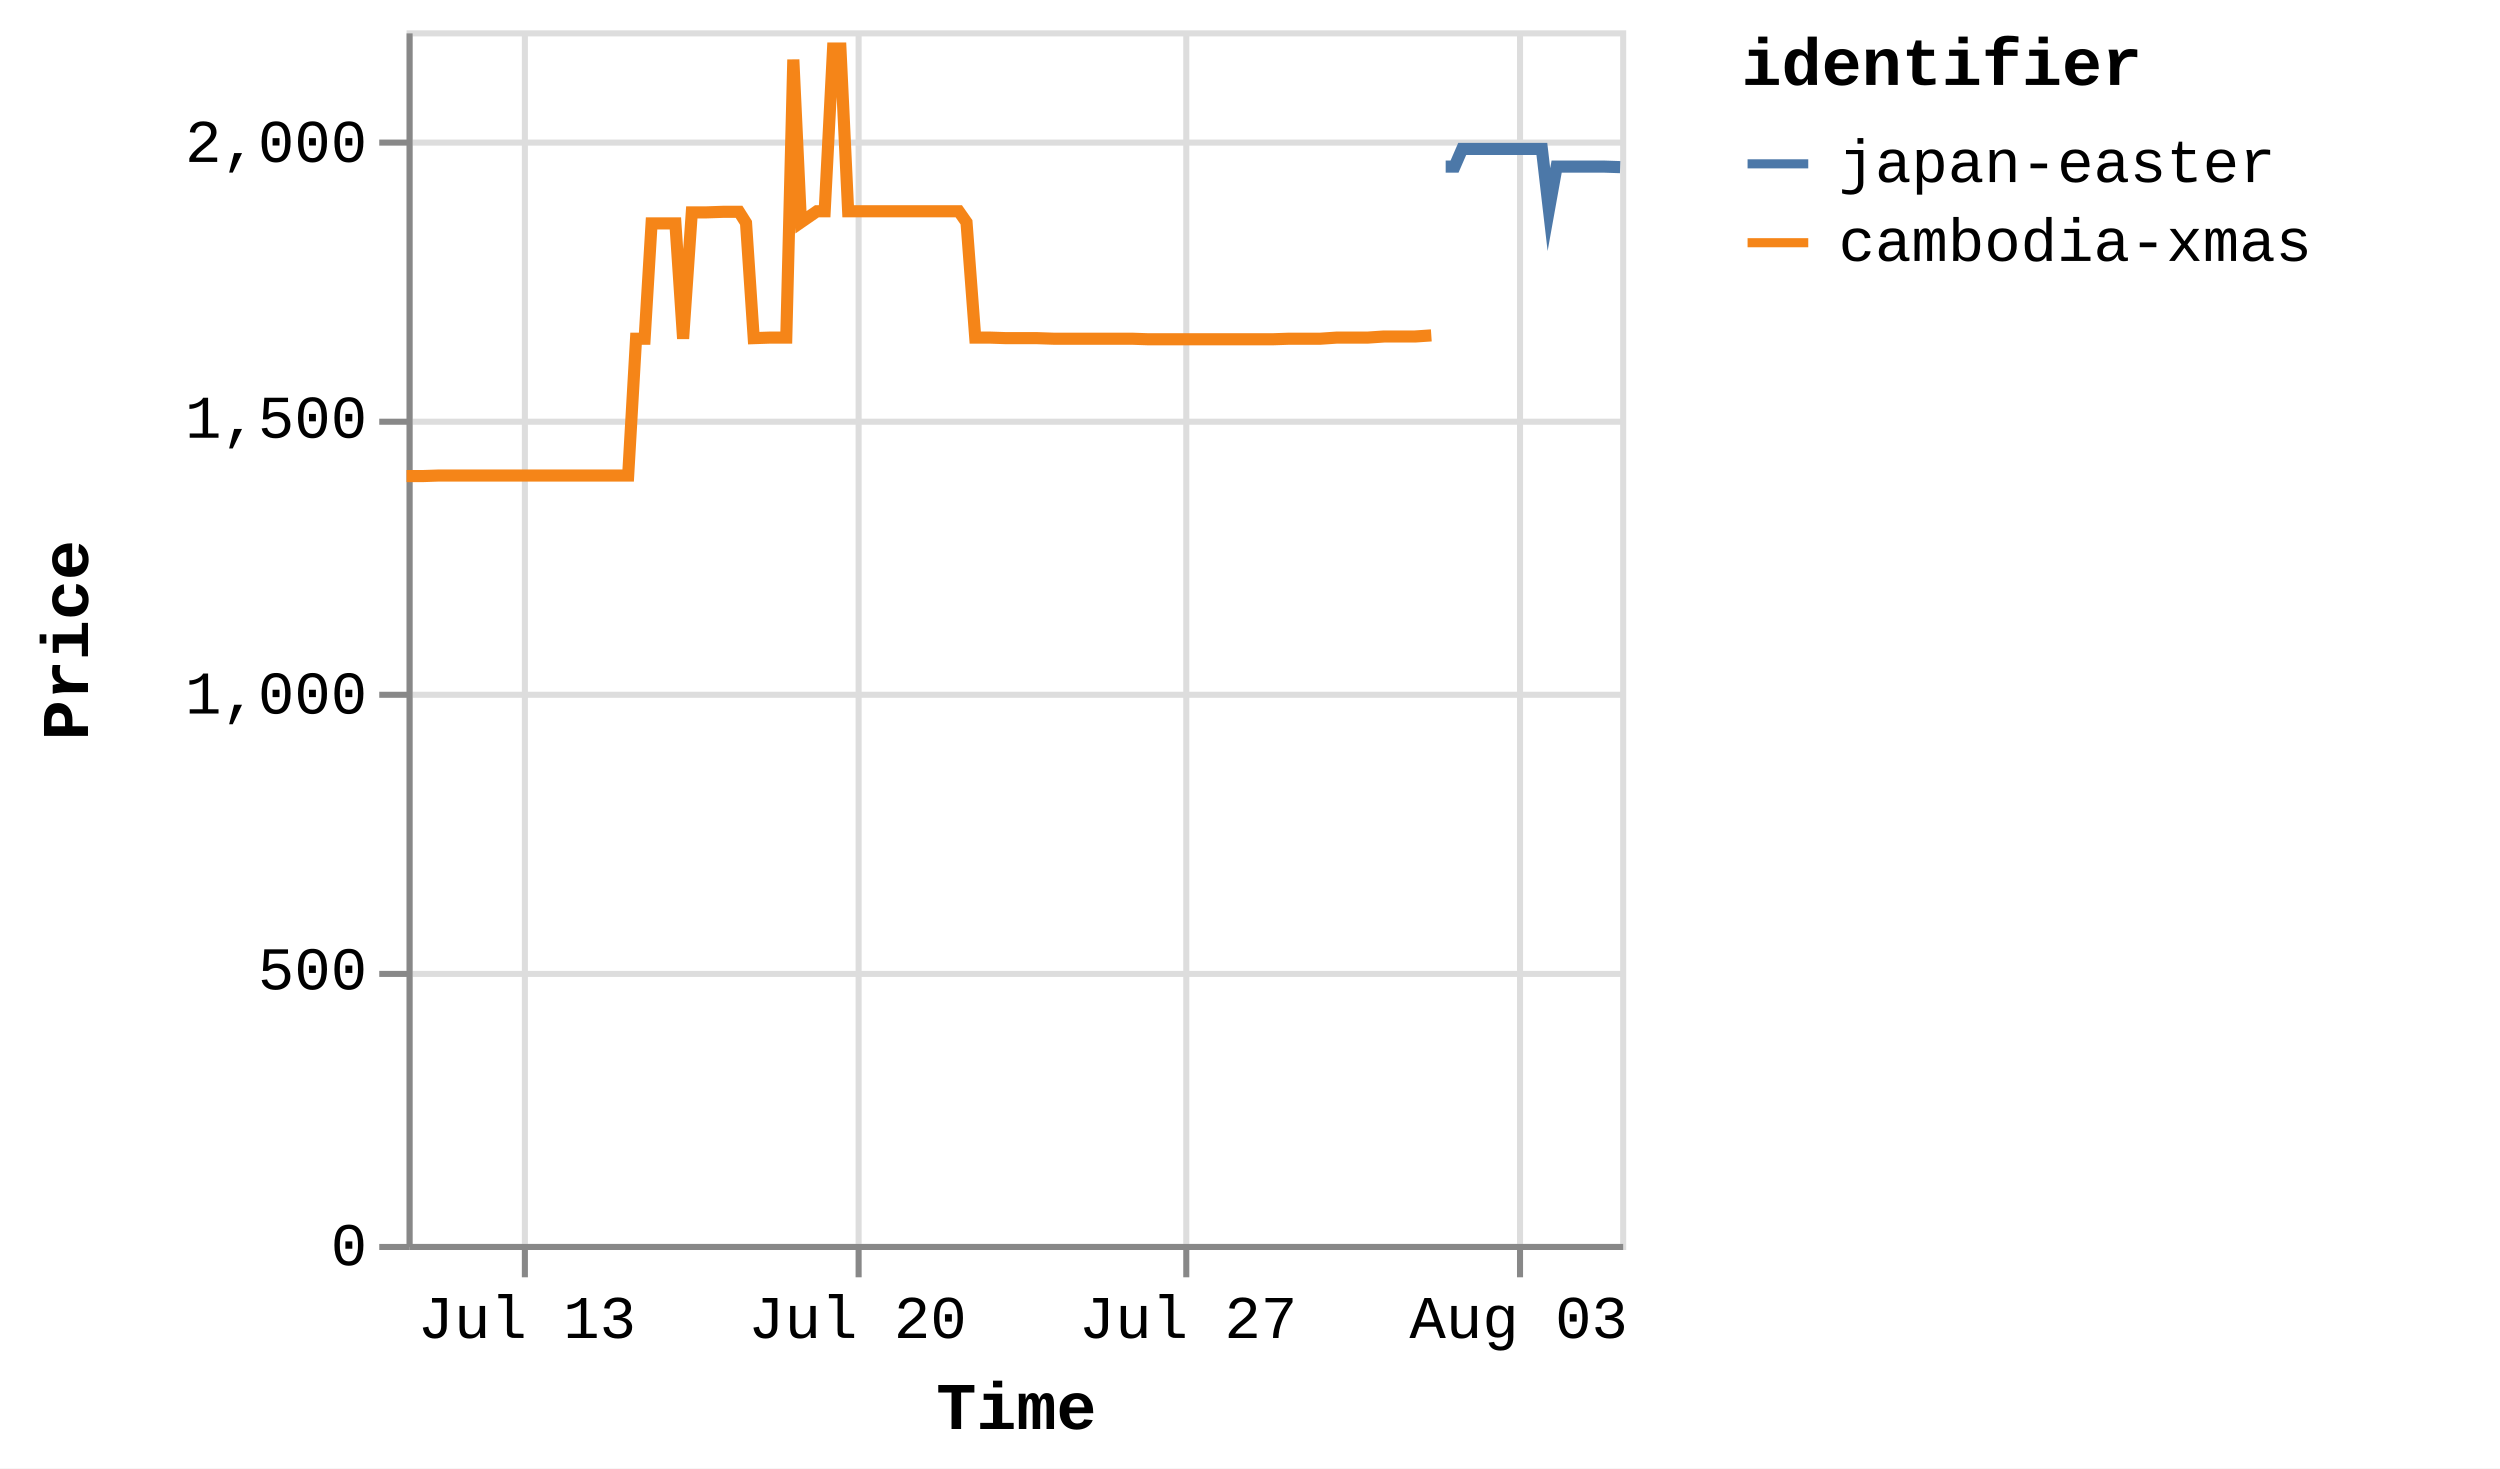
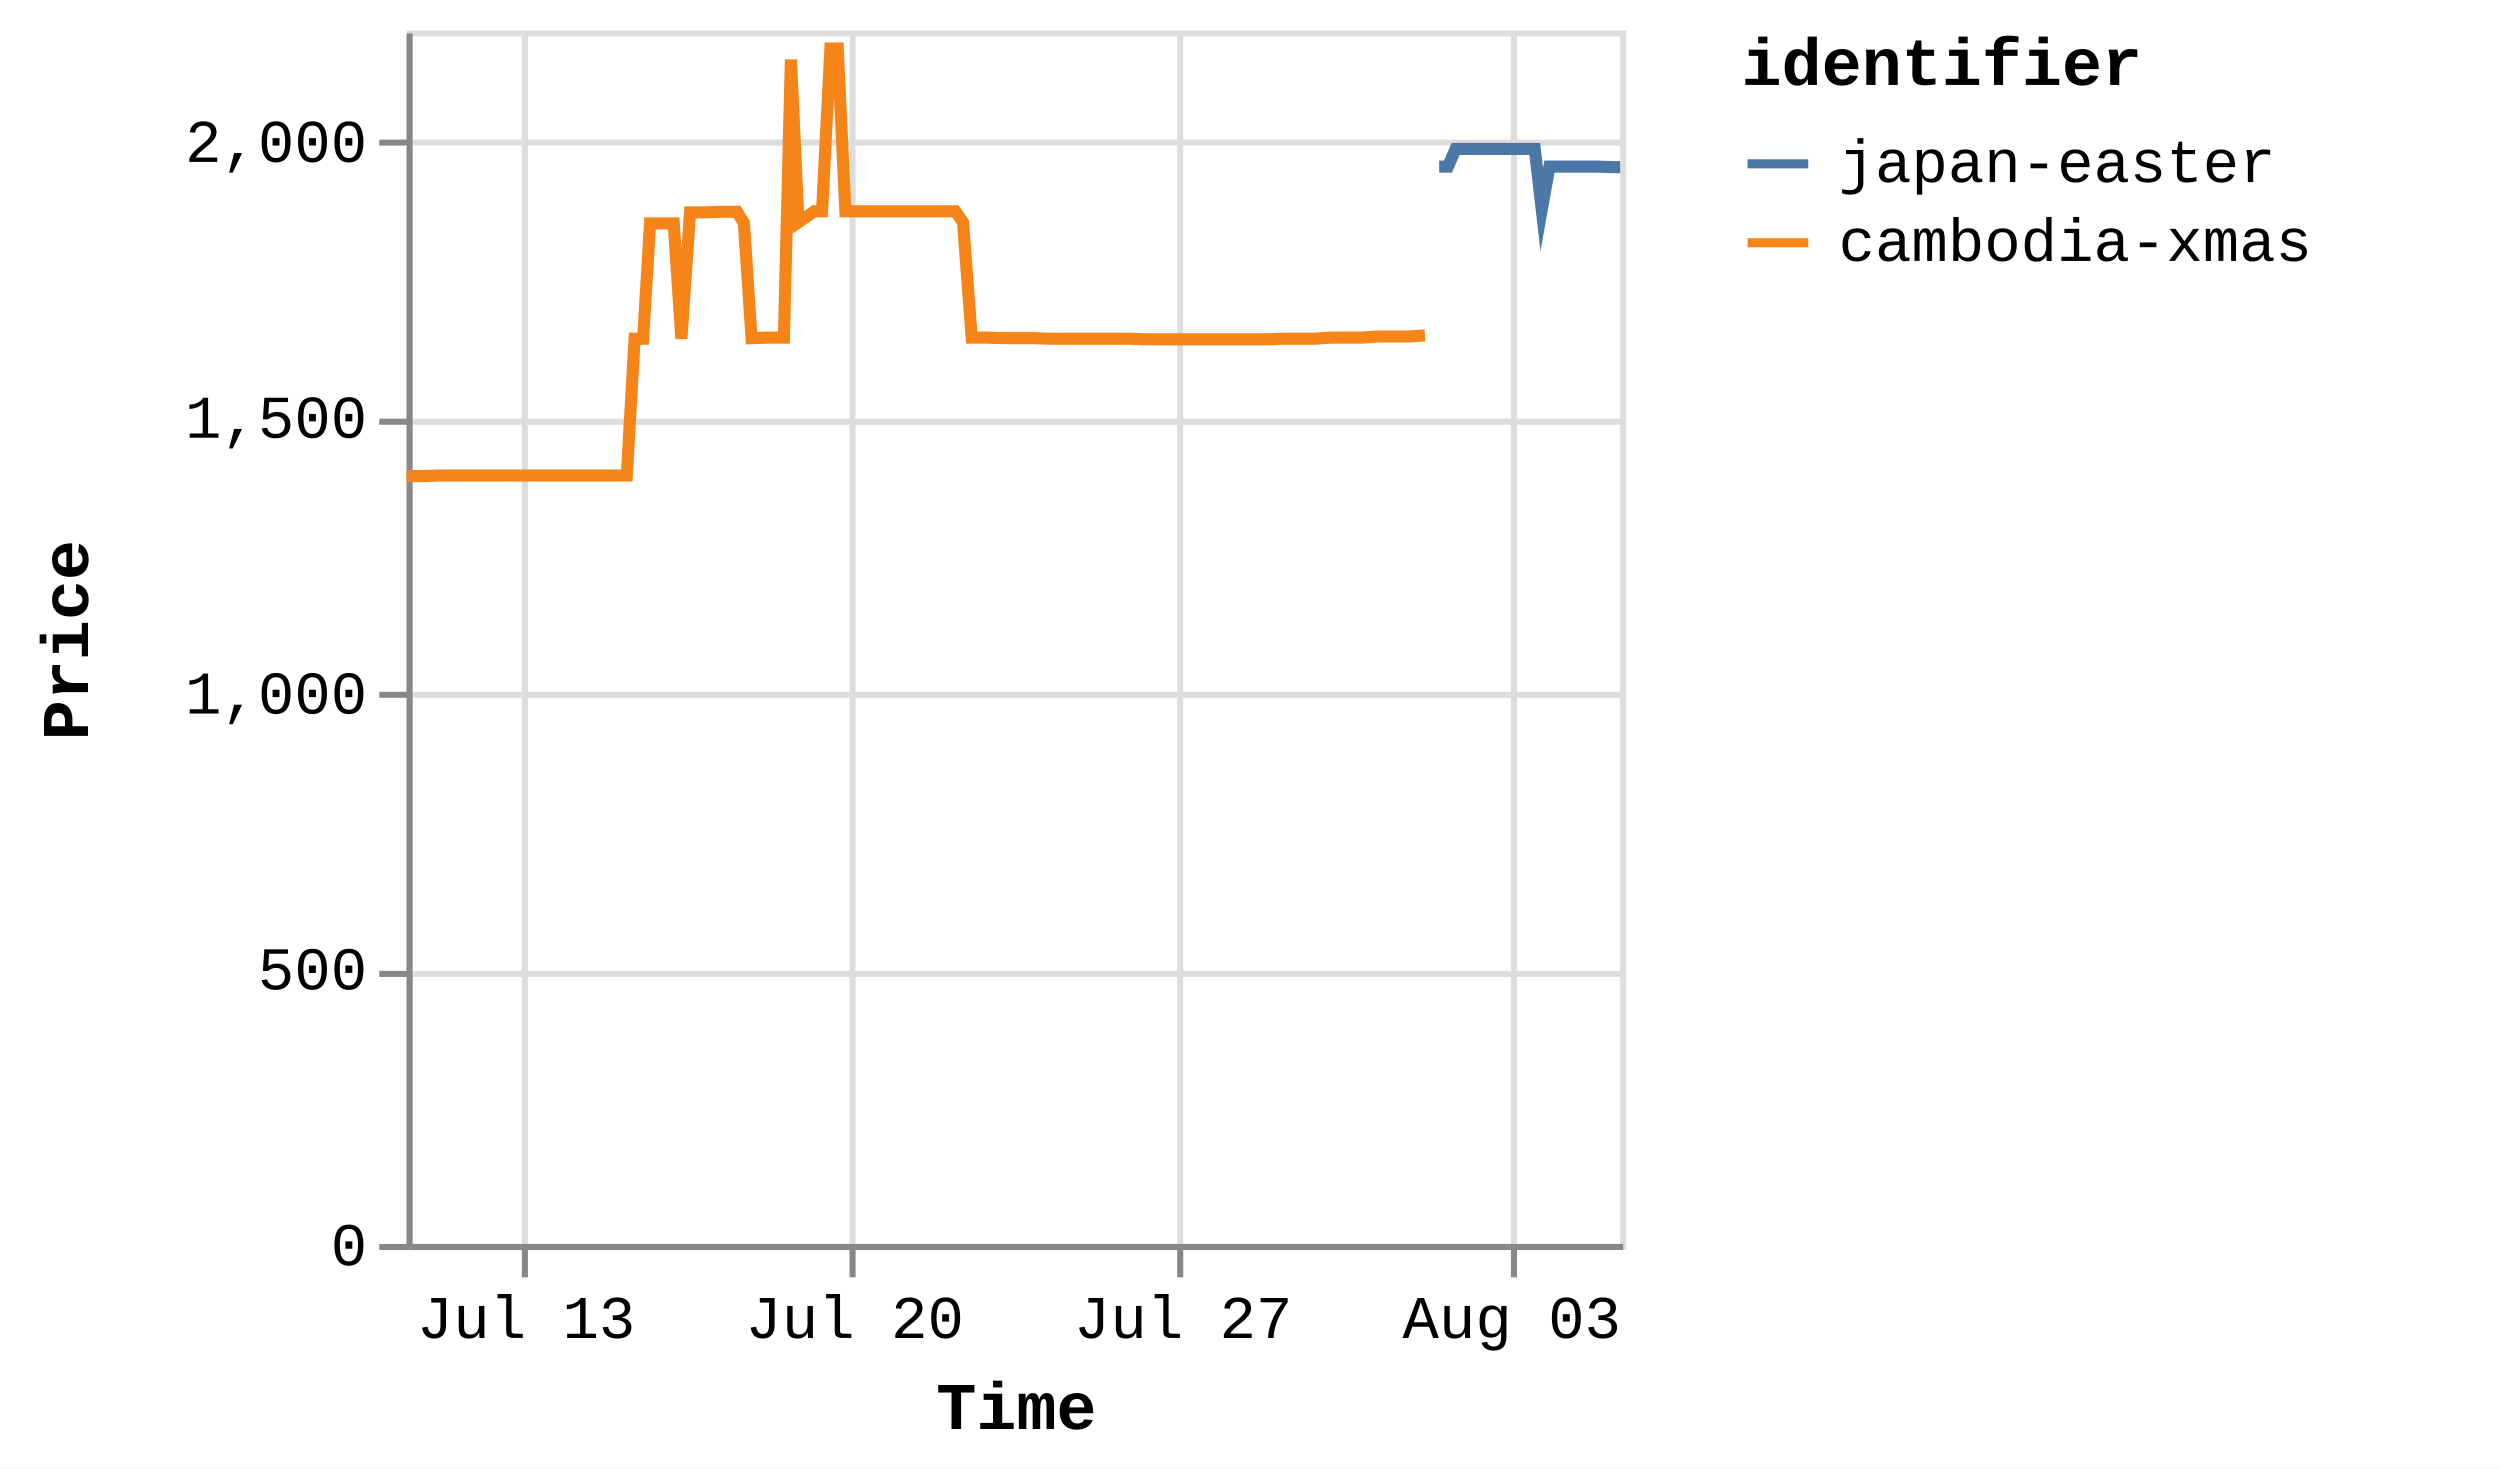
<svg xmlns="http://www.w3.org/2000/svg" version="1.1" class="marks" width="412" height="242" viewBox="0 0 412 242">
  <rect width="412" height="242" fill="white" />
  <g fill="none" stroke-miterlimit="10" transform="translate(67,5)">
    <g class="mark-group role-frame root" role="graphics-object" aria-roledescription="group mark container">
      <g transform="translate(0,0)">
        <path class="background" aria-hidden="true" d="M0.5,0.5h200v200h-200Z" stroke="#ddd" />
        <g>
          <g class="mark-group role-axis" aria-hidden="true">
            <g transform="translate(0.5,200.5)">
              <path class="background" aria-hidden="true" d="M0,0h0v0h0Z" pointer-events="none" />
              <g>
                <g class="mark-rule role-axis-grid" pointer-events="none">
                  <line transform="translate(19,-200)" x2="0" y2="200" stroke="#ddd" stroke-width="1" opacity="1" />
-                   <line transform="translate(74,-200)" x2="0" y2="200" stroke="#ddd" stroke-width="1" opacity="1" />
-                   <line transform="translate(128,-200)" x2="0" y2="200" stroke="#ddd" stroke-width="1" opacity="1" />
-                   <line transform="translate(183,-200)" x2="0" y2="200" stroke="#ddd" stroke-width="1" opacity="1" />
+                   <line transform="translate(73,-200)" x2="0" y2="200" stroke="#ddd" stroke-width="1" opacity="1" />
+                   <line transform="translate(127,-200)" x2="0" y2="200" stroke="#ddd" stroke-width="1" opacity="1" />
+                   <line transform="translate(182,-200)" x2="0" y2="200" stroke="#ddd" stroke-width="1" opacity="1" />
                </g>
              </g>
              <path class="foreground" aria-hidden="true" d="" pointer-events="none" display="none" />
            </g>
          </g>
          <g class="mark-group role-axis" aria-hidden="true">
            <g transform="translate(0.5,0.5)">
              <path class="background" aria-hidden="true" d="M0,0h0v0h0Z" pointer-events="none" />
              <g>
                <g class="mark-rule role-axis-grid" pointer-events="none">
                  <line transform="translate(0,200)" x2="200" y2="0" stroke="#ddd" stroke-width="1" opacity="1" />
                  <line transform="translate(0,155)" x2="200" y2="0" stroke="#ddd" stroke-width="1" opacity="1" />
                  <line transform="translate(0,109)" x2="200" y2="0" stroke="#ddd" stroke-width="1" opacity="1" />
                  <line transform="translate(0,64)" x2="200" y2="0" stroke="#ddd" stroke-width="1" opacity="1" />
                  <line transform="translate(0,18)" x2="200" y2="0" stroke="#ddd" stroke-width="1" opacity="1" />
                </g>
              </g>
              <path class="foreground" aria-hidden="true" d="" pointer-events="none" display="none" />
            </g>
          </g>
-           <g class="mark-group role-axis" role="graphics-symbol" aria-roledescription="axis" aria-label="X-axis titled 'Time' for a time scale with values from Thursday, 10 July 2025, 12:25:32 PM to Tuesday, 05 August 2025, 5:06:33 AM">
+           <g class="mark-group role-axis" role="graphics-symbol" aria-roledescription="axis" aria-label="X-axis titled 'Time' for a time scale with values from Thursday, 10 July 2025, 12:25:32 PM to Tuesday, 05 August 2025, 8:59:16 AM">
            <g transform="translate(0.5,200.5)">
              <path class="background" aria-hidden="true" d="M0,0h0v0h0Z" pointer-events="none" />
              <g>
                <g class="mark-rule role-axis-tick" pointer-events="none">
                  <line transform="translate(19,0)" x2="0" y2="5" stroke="#888" stroke-width="1" opacity="1" />
-                   <line transform="translate(74,0)" x2="0" y2="5" stroke="#888" stroke-width="1" opacity="1" />
-                   <line transform="translate(128,0)" x2="0" y2="5" stroke="#888" stroke-width="1" opacity="1" />
-                   <line transform="translate(183,0)" x2="0" y2="5" stroke="#888" stroke-width="1" opacity="1" />
+                   <line transform="translate(73,0)" x2="0" y2="5" stroke="#888" stroke-width="1" opacity="1" />
+                   <line transform="translate(127,0)" x2="0" y2="5" stroke="#888" stroke-width="1" opacity="1" />
+                   <line transform="translate(182,0)" x2="0" y2="5" stroke="#888" stroke-width="1" opacity="1" />
                </g>
                <g class="mark-text role-axis-label" pointer-events="none">
-                   <text text-anchor="middle" transform="translate(19.32083,15)" font-family="Liberation Mono" font-size="10px" fill="#000" opacity="1">Jul 13</text>
-                   <text text-anchor="middle" transform="translate(73.80582,15)" font-family="Liberation Mono" font-size="10px" fill="#000" opacity="1">Jul 20</text>
-                   <text text-anchor="middle" transform="translate(128.2908,15)" font-family="Liberation Mono" font-size="10px" fill="#000" opacity="1">Jul 27</text>
-                   <text text-anchor="middle" transform="translate(182.7758,15)" font-family="Liberation Mono" font-size="10px" fill="#000" opacity="1">Aug 03</text>
+                   <text text-anchor="middle" transform="translate(19.20007,15)" font-family="Liberation Mono" font-size="10px" fill="#000" opacity="1">Jul 13</text>
+                   <text text-anchor="middle" transform="translate(73.34453,15)" font-family="Liberation Mono" font-size="10px" fill="#000" opacity="1">Jul 20</text>
+                   <text text-anchor="middle" transform="translate(127.489,15)" font-family="Liberation Mono" font-size="10px" fill="#000" opacity="1">Jul 27</text>
+                   <text text-anchor="middle" transform="translate(181.6335,15)" font-family="Liberation Mono" font-size="10px" fill="#000" opacity="1">Aug 03</text>
                </g>
                <g class="mark-rule role-axis-domain" pointer-events="none">
                  <line transform="translate(0,0)" x2="200" y2="0" stroke="#888" stroke-width="1" opacity="1" />
                </g>
                <g class="mark-text role-axis-title" pointer-events="none">
                  <text text-anchor="middle" transform="translate(100,30)" font-family="Liberation Mono" font-size="11px" font-weight="bold" fill="#000" opacity="1">Time</text>
                </g>
              </g>
              <path class="foreground" aria-hidden="true" d="" pointer-events="none" display="none" />
            </g>
          </g>
          <g class="mark-group role-axis" role="graphics-symbol" aria-roledescription="axis" aria-label="Y-axis titled 'Price' for a linear scale with values from 0 to 2,200">
            <g transform="translate(0.5,0.5)">
              <path class="background" aria-hidden="true" d="M0,0h0v0h0Z" pointer-events="none" />
              <g>
                <g class="mark-rule role-axis-tick" pointer-events="none">
                  <line transform="translate(0,200)" x2="-5" y2="0" stroke="#888" stroke-width="1" opacity="1" />
                  <line transform="translate(0,155)" x2="-5" y2="0" stroke="#888" stroke-width="1" opacity="1" />
                  <line transform="translate(0,109)" x2="-5" y2="0" stroke="#888" stroke-width="1" opacity="1" />
                  <line transform="translate(0,64)" x2="-5" y2="0" stroke="#888" stroke-width="1" opacity="1" />
                  <line transform="translate(0,18)" x2="-5" y2="0" stroke="#888" stroke-width="1" opacity="1" />
                </g>
                <g class="mark-text role-axis-label" pointer-events="none">
                  <text text-anchor="end" transform="translate(-7,203)" font-family="Liberation Mono" font-size="10px" fill="#000" opacity="1">0</text>
                  <text text-anchor="end" transform="translate(-7,157.5455)" font-family="Liberation Mono" font-size="10px" fill="#000" opacity="1">500</text>
                  <text text-anchor="end" transform="translate(-7,112.0909)" font-family="Liberation Mono" font-size="10px" fill="#000" opacity="1">1,000</text>
                  <text text-anchor="end" transform="translate(-7,66.63636)" font-family="Liberation Mono" font-size="10px" fill="#000" opacity="1">1,500</text>
                  <text text-anchor="end" transform="translate(-7,21.18182)" font-family="Liberation Mono" font-size="10px" fill="#000" opacity="1">2,000</text>
                </g>
                <g class="mark-rule role-axis-domain" pointer-events="none">
                  <line transform="translate(0,200)" x2="0" y2="-200" stroke="#888" stroke-width="1" opacity="1" />
                </g>
                <g class="mark-text role-axis-title" pointer-events="none">
                  <text text-anchor="middle" transform="translate(-51,100) rotate(-90) translate(0,-2)" font-family="Liberation Mono" font-size="11px" font-weight="bold" fill="#000" opacity="1">Price</text>
                </g>
              </g>
              <path class="foreground" aria-hidden="true" d="" pointer-events="none" display="none" />
            </g>
          </g>
          <g class="mark-group role-scope pathgroup" role="graphics-object" aria-roledescription="group mark container">
            <g transform="translate(0,0)">
              <path class="background" aria-hidden="true" d="M0,0h200v200h-200Z" />
              <g>
                <g class="mark-line role-mark marks" role="graphics-object" aria-roledescription="line mark container">
-                   <path aria-label="Time: Jul 10, 2025; Price: 1392; identifier: cambodia-xmas" role="graphics-symbol" aria-roledescription="line mark" d="M0,73.455L0.105,73.455L1.464,73.455L2.723,73.455L5.377,73.364L6.646,73.364L8.071,73.364L9.237,73.364L10.507,73.364L13.137,73.364L14.416,73.364L15.798,73.364L17.005,73.364L18.281,73.364L20.938,73.364L22.2,73.364L23.586,73.364L24.791,73.364L26.063,73.364L28.74,73.364L30.022,73.364L31.439,73.364L32.595,73.364L33.862,73.364L36.521,73.364L37.821,50.818L39.233,50.818L40.381,31.818L41.648,31.818L44.305,31.818L45.575,50.818L47.011,30L48.169,30L49.434,30L52.088,29.909L53.357,29.909L54.794,29.909L55.943,31.727L57.214,50.727L59.876,50.636L61.143,50.636L62.577,50.636L63.739,4.818L64.995,31.636L67.626,29.818L68.906,29.818L70.291,3L71.502,3L72.775,29.818L75.445,29.818L76.687,29.818L78.111,29.818L79.28,29.818L80.558,29.818L83.235,29.818L84.508,29.818L85.935,29.818L87.088,29.818L88.35,29.818L91.006,29.818L92.28,31.636L93.719,50.636L94.87,50.636L96.132,50.636L98.8,50.727L100.065,50.727L101.504,50.727L102.659,50.727L103.919,50.727L106.574,50.818L107.847,50.818L109.282,50.818L110.429,50.818L111.7,50.818L114.364,50.818L115.623,50.818L117.06,50.818L118.213,50.818L119.484,50.818L122.136,50.909L123.391,50.909L124.78,50.909L125.987,50.909L127.258,50.909L129.935,50.909L131.174,50.909L132.6,50.909L133.768,50.909L135.045,50.909L137.729,50.909L138.988,50.909L140.427,50.909L141.579,50.909L142.844,50.909L145.516,50.818L146.771,50.818L148.217,50.818L149.365,50.818L150.623,50.818L153.296,50.636L154.555,50.636L155.996,50.636L157.136,50.636L158.401,50.636L161.069,50.455L162.336,50.455L163.773,50.455L164.925,50.455L166.188,50.455L168.88,50.273" stroke="#f58518" stroke-width="2" />
+                   <path aria-label="Time: Jul 10, 2025; Price: 1392; identifier: cambodia-xmas" role="graphics-symbol" aria-roledescription="line mark" d="M0,73.455L0.104,73.455L1.455,73.455L2.705,73.455L5.343,73.364L6.605,73.364L8.02,73.364L9.179,73.364L10.441,73.364L13.055,73.364L14.326,73.364L15.7,73.364L16.899,73.364L18.167,73.364L20.807,73.364L22.061,73.364L23.438,73.364L24.636,73.364L25.9,73.364L28.561,73.364L29.834,73.364L31.243,73.364L32.392,73.364L33.65,73.364L36.293,73.364L37.584,50.818L38.988,50.818L40.128,31.818L41.388,31.818L44.028,31.818L45.291,50.818L46.717,30L47.868,30L49.125,30L51.762,29.909L53.023,29.909L54.452,29.909L55.593,31.727L56.856,50.727L59.502,50.636L60.761,50.636L62.186,50.636L63.341,4.818L64.589,31.636L67.203,29.818L68.475,29.818L69.852,3L71.055,3L72.32,29.818L74.973,29.818L76.208,29.818L77.623,29.818L78.785,29.818L80.054,29.818L82.715,29.818L83.98,29.818L85.398,29.818L86.543,29.818L87.798,29.818L90.437,29.818L91.703,31.636L93.133,50.636L94.277,50.636L95.531,50.636L98.183,50.727L99.439,50.727L100.87,50.727L102.017,50.727L103.269,50.727L105.908,50.818L107.173,50.818L108.599,50.818L109.739,50.818L111.002,50.818L113.649,50.818L114.901,50.818L116.328,50.818L117.474,50.818L118.737,50.818L121.372,50.909L122.62,50.909L124,50.909L125.2,50.909L126.463,50.909L129.123,50.909L130.354,50.909L131.771,50.909L132.932,50.909L134.201,50.909L136.868,50.909L138.119,50.909L139.549,50.909L140.695,50.909L141.951,50.909L144.606,50.818L145.854,50.818L147.29,50.818L148.432,50.818L149.681,50.818L152.337,50.636L153.589,50.636L155.021,50.636L156.154,50.636L157.411,50.636L160.062,50.455L161.322,50.455L162.749,50.455L163.895,50.455L165.149,50.455L167.825,50.273" stroke="#f58518" stroke-width="2" />
                </g>
              </g>
              <path class="foreground" aria-hidden="true" d="" display="none" />
            </g>
            <g transform="translate(0,0)">
              <path class="background" aria-hidden="true" d="M0,0h200v200h-200Z" />
              <g>
                <g class="mark-line role-mark marks" role="graphics-object" aria-roledescription="line mark container">
-                   <path aria-label="Time: Aug 01, 2025; Price: 1953; identifier: japan-easter" role="graphics-symbol" aria-roledescription="line mark" d="M171.248,22.455L171.336,22.455L171.552,22.455L172.708,22.455L173.972,19.545L176.62,19.545L177.882,19.545L179.302,19.545L180.476,19.545L181.747,19.545L184.43,19.545L185.663,19.545L187.097,19.545L188.26,29.545L189.535,22.455L192.305,22.455L193.477,22.455L194.924,22.455L196.073,22.455L197.32,22.455L200,22.545" stroke="#4c78a8" stroke-width="2" />
+                   <path aria-label="Time: Aug 01, 2025; Price: 1953; identifier: japan-easter" role="graphics-symbol" aria-roledescription="line mark" d="M170.177,22.455L170.265,22.455L170.479,22.455L171.629,22.455L172.885,19.545L175.516,19.545L176.77,19.545L178.181,19.545L179.348,19.545L180.611,19.545L183.277,19.545L184.503,19.545L185.928,19.545L187.084,29.545L188.35,22.455L191.104,22.455L192.268,22.455L193.705,22.455L194.847,22.455L196.087,22.455L198.75,22.545L200,22.545" stroke="#4c78a8" stroke-width="2" />
                </g>
              </g>
              <path class="foreground" aria-hidden="true" d="" display="none" />
            </g>
          </g>
          <g class="mark-group role-legend" role="graphics-symbol" aria-roledescription="legend" aria-label="Symbol legend titled 'identifier' for stroke color with 2 values: japan-easter, cambodia-xmas">
            <g transform="translate(220,0)">
              <path class="background" aria-hidden="true" d="M0,0h120v40h-120Z" pointer-events="none" />
              <g>
                <g class="mark-group role-legend-entry">
                  <g transform="translate(0,16)">
                    <path class="background" aria-hidden="true" d="M0,0h0v0h0Z" pointer-events="none" />
                    <g>
                      <g class="mark-group role-scope" role="graphics-object" aria-roledescription="group mark container">
                        <g transform="translate(0,0)">
                          <path class="background" aria-hidden="true" d="M0,0h120v11h-120Z" pointer-events="none" opacity="1" />
                          <g>
                            <g class="mark-symbol role-legend-symbol" pointer-events="none">
                              <path transform="translate(6,6)" d="M-5,0L5,0" stroke="#4c78a8" stroke-width="1.5" opacity="1" />
                            </g>
                            <g class="mark-text role-legend-label" pointer-events="none">
                              <text text-anchor="start" transform="translate(16,9)" font-family="Liberation Mono" font-size="10px" fill="#000" opacity="1">japan-easter</text>
                            </g>
                          </g>
                          <path class="foreground" aria-hidden="true" d="" pointer-events="none" display="none" />
                        </g>
                        <g transform="translate(0,13)">
                          <path class="background" aria-hidden="true" d="M0,0h120v11h-120Z" pointer-events="none" opacity="1" />
                          <g>
                            <g class="mark-symbol role-legend-symbol" pointer-events="none">
                              <path transform="translate(6,6)" d="M-5,0L5,0" stroke="#f58518" stroke-width="1.5" opacity="1" />
                            </g>
                            <g class="mark-text role-legend-label" pointer-events="none">
                              <text text-anchor="start" transform="translate(16,9)" font-family="Liberation Mono" font-size="10px" fill="#000" opacity="1">cambodia-xmas</text>
                            </g>
                          </g>
                          <path class="foreground" aria-hidden="true" d="" pointer-events="none" display="none" />
                        </g>
                      </g>
                    </g>
                    <path class="foreground" aria-hidden="true" d="" pointer-events="none" display="none" />
                  </g>
                </g>
                <g class="mark-text role-legend-title" pointer-events="none">
                  <text text-anchor="start" transform="translate(0,9)" font-family="Liberation Mono" font-size="11px" font-weight="bold" fill="#000" opacity="1">identifier</text>
                </g>
              </g>
              <path class="foreground" aria-hidden="true" d="" pointer-events="none" display="none" />
            </g>
          </g>
        </g>
        <path class="foreground" aria-hidden="true" d="" display="none" />
      </g>
    </g>
  </g>
</svg>
